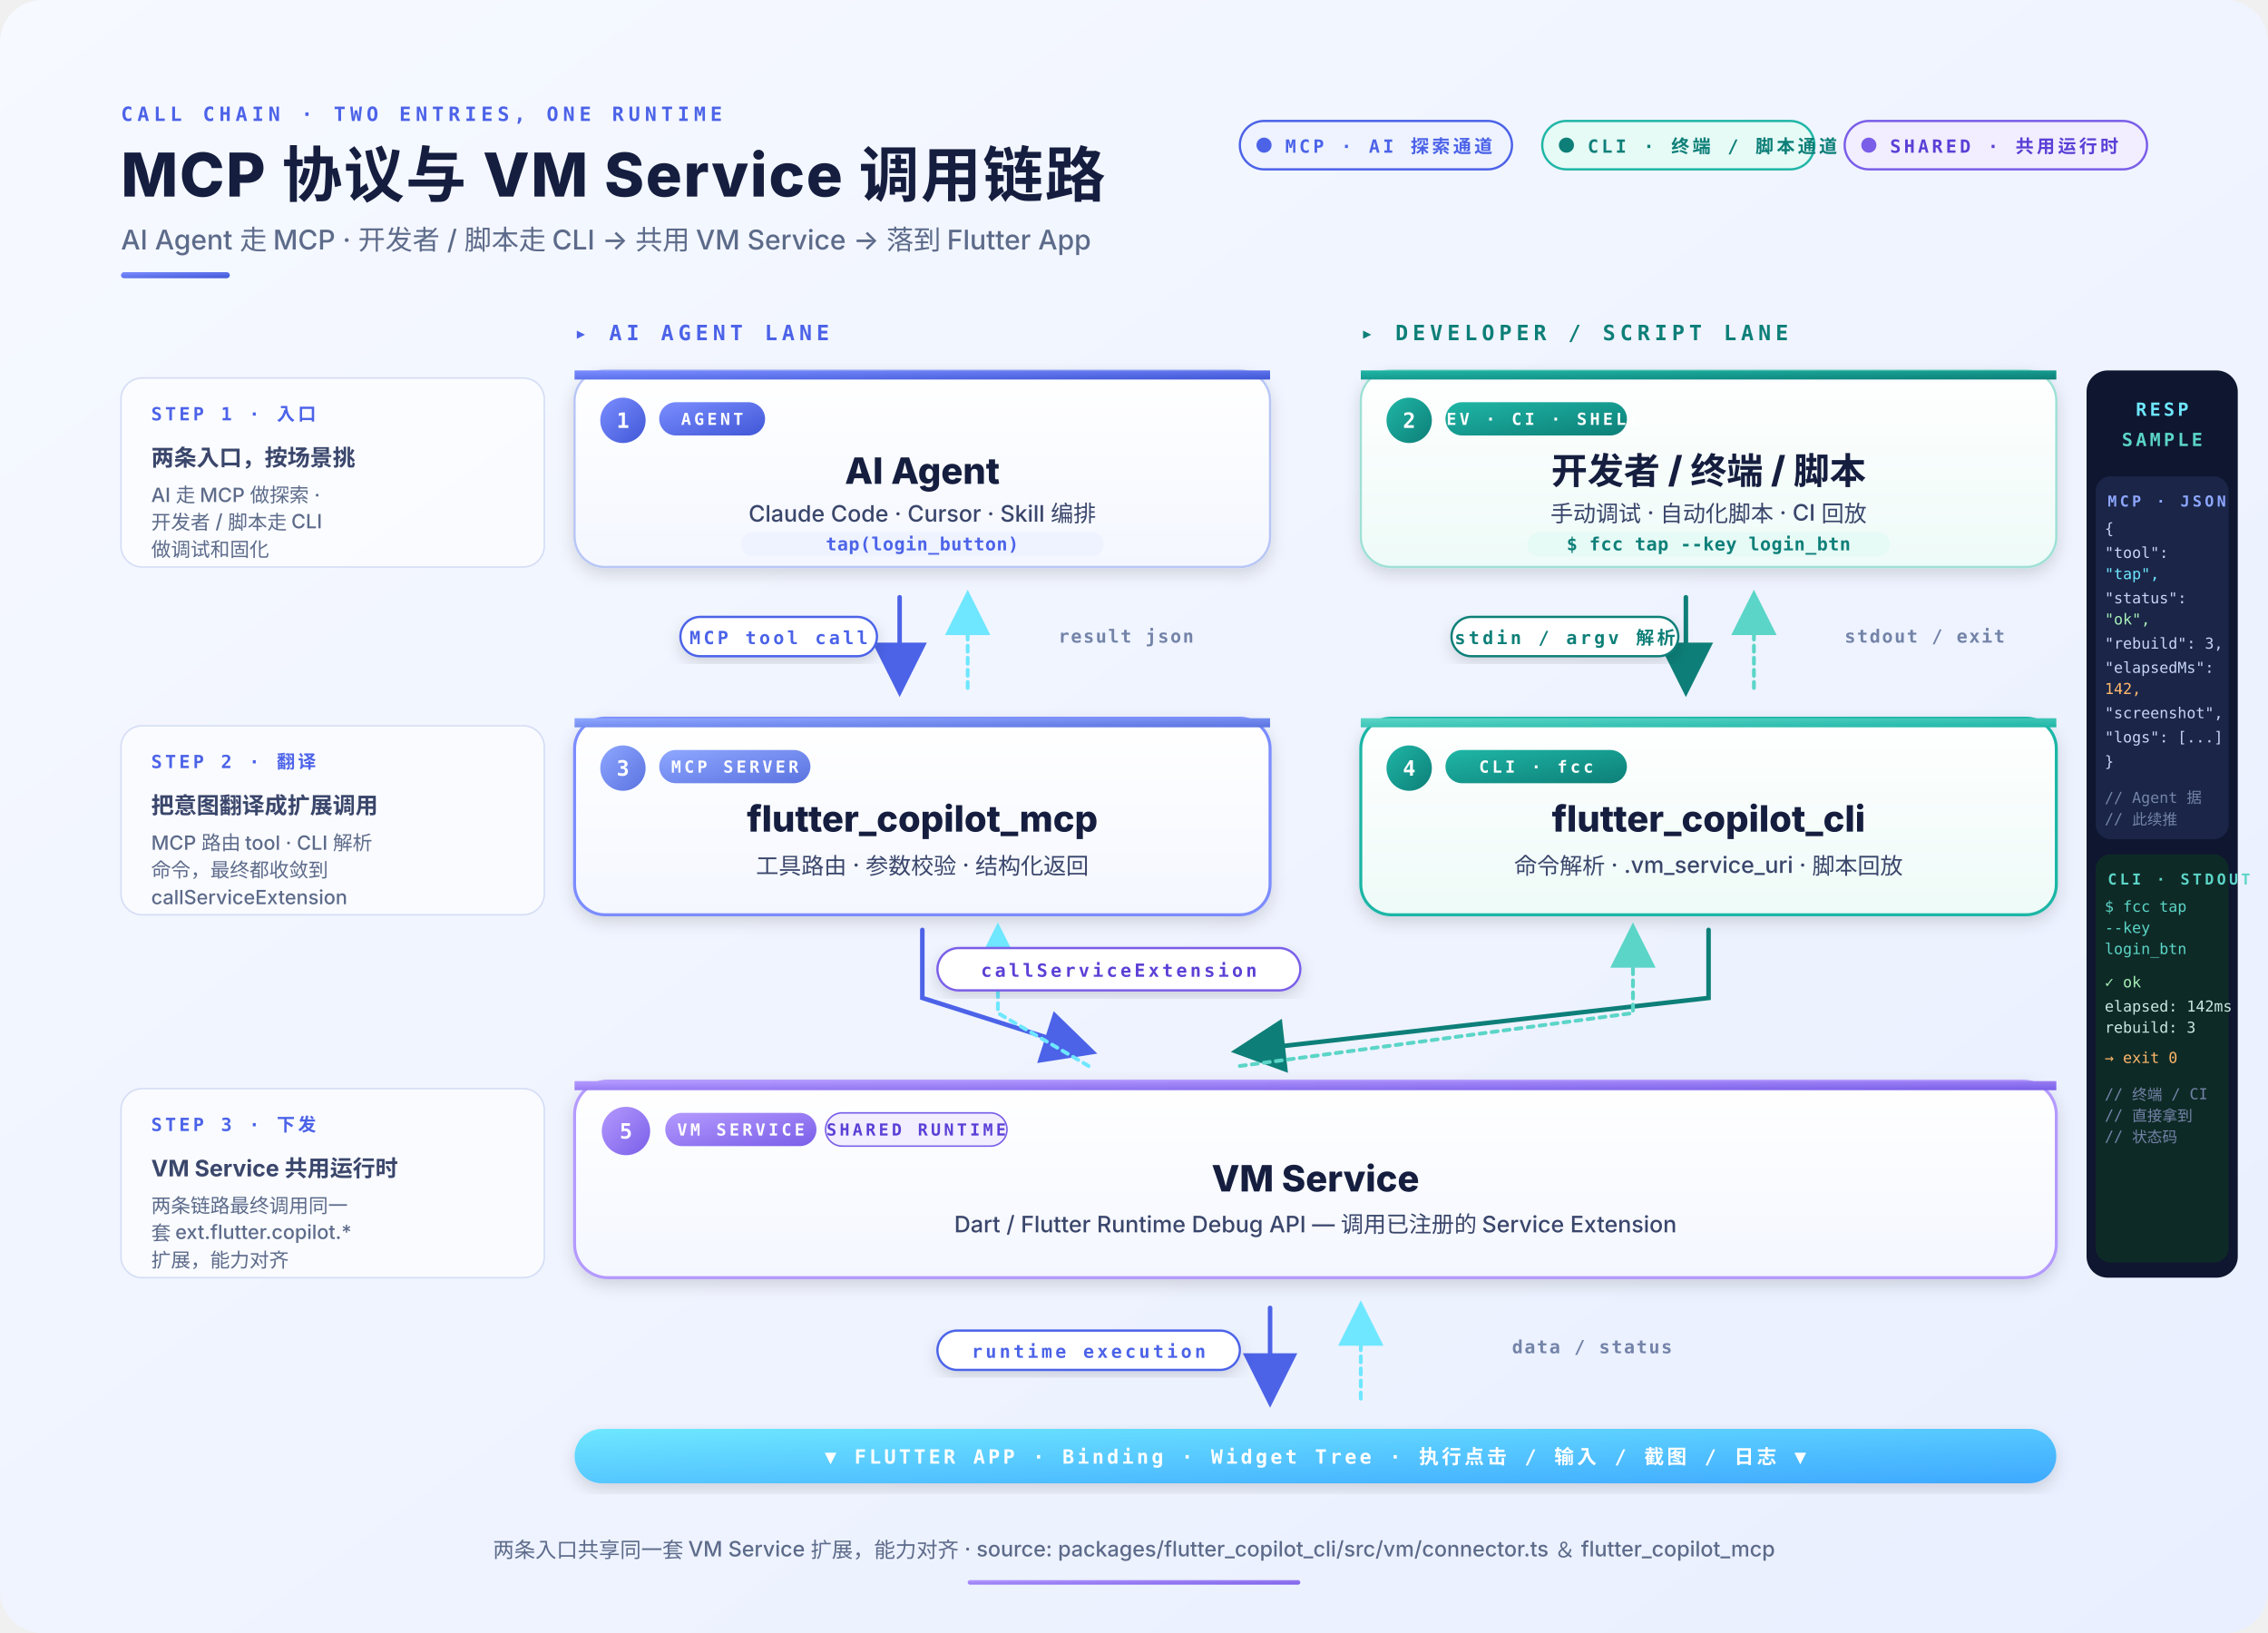
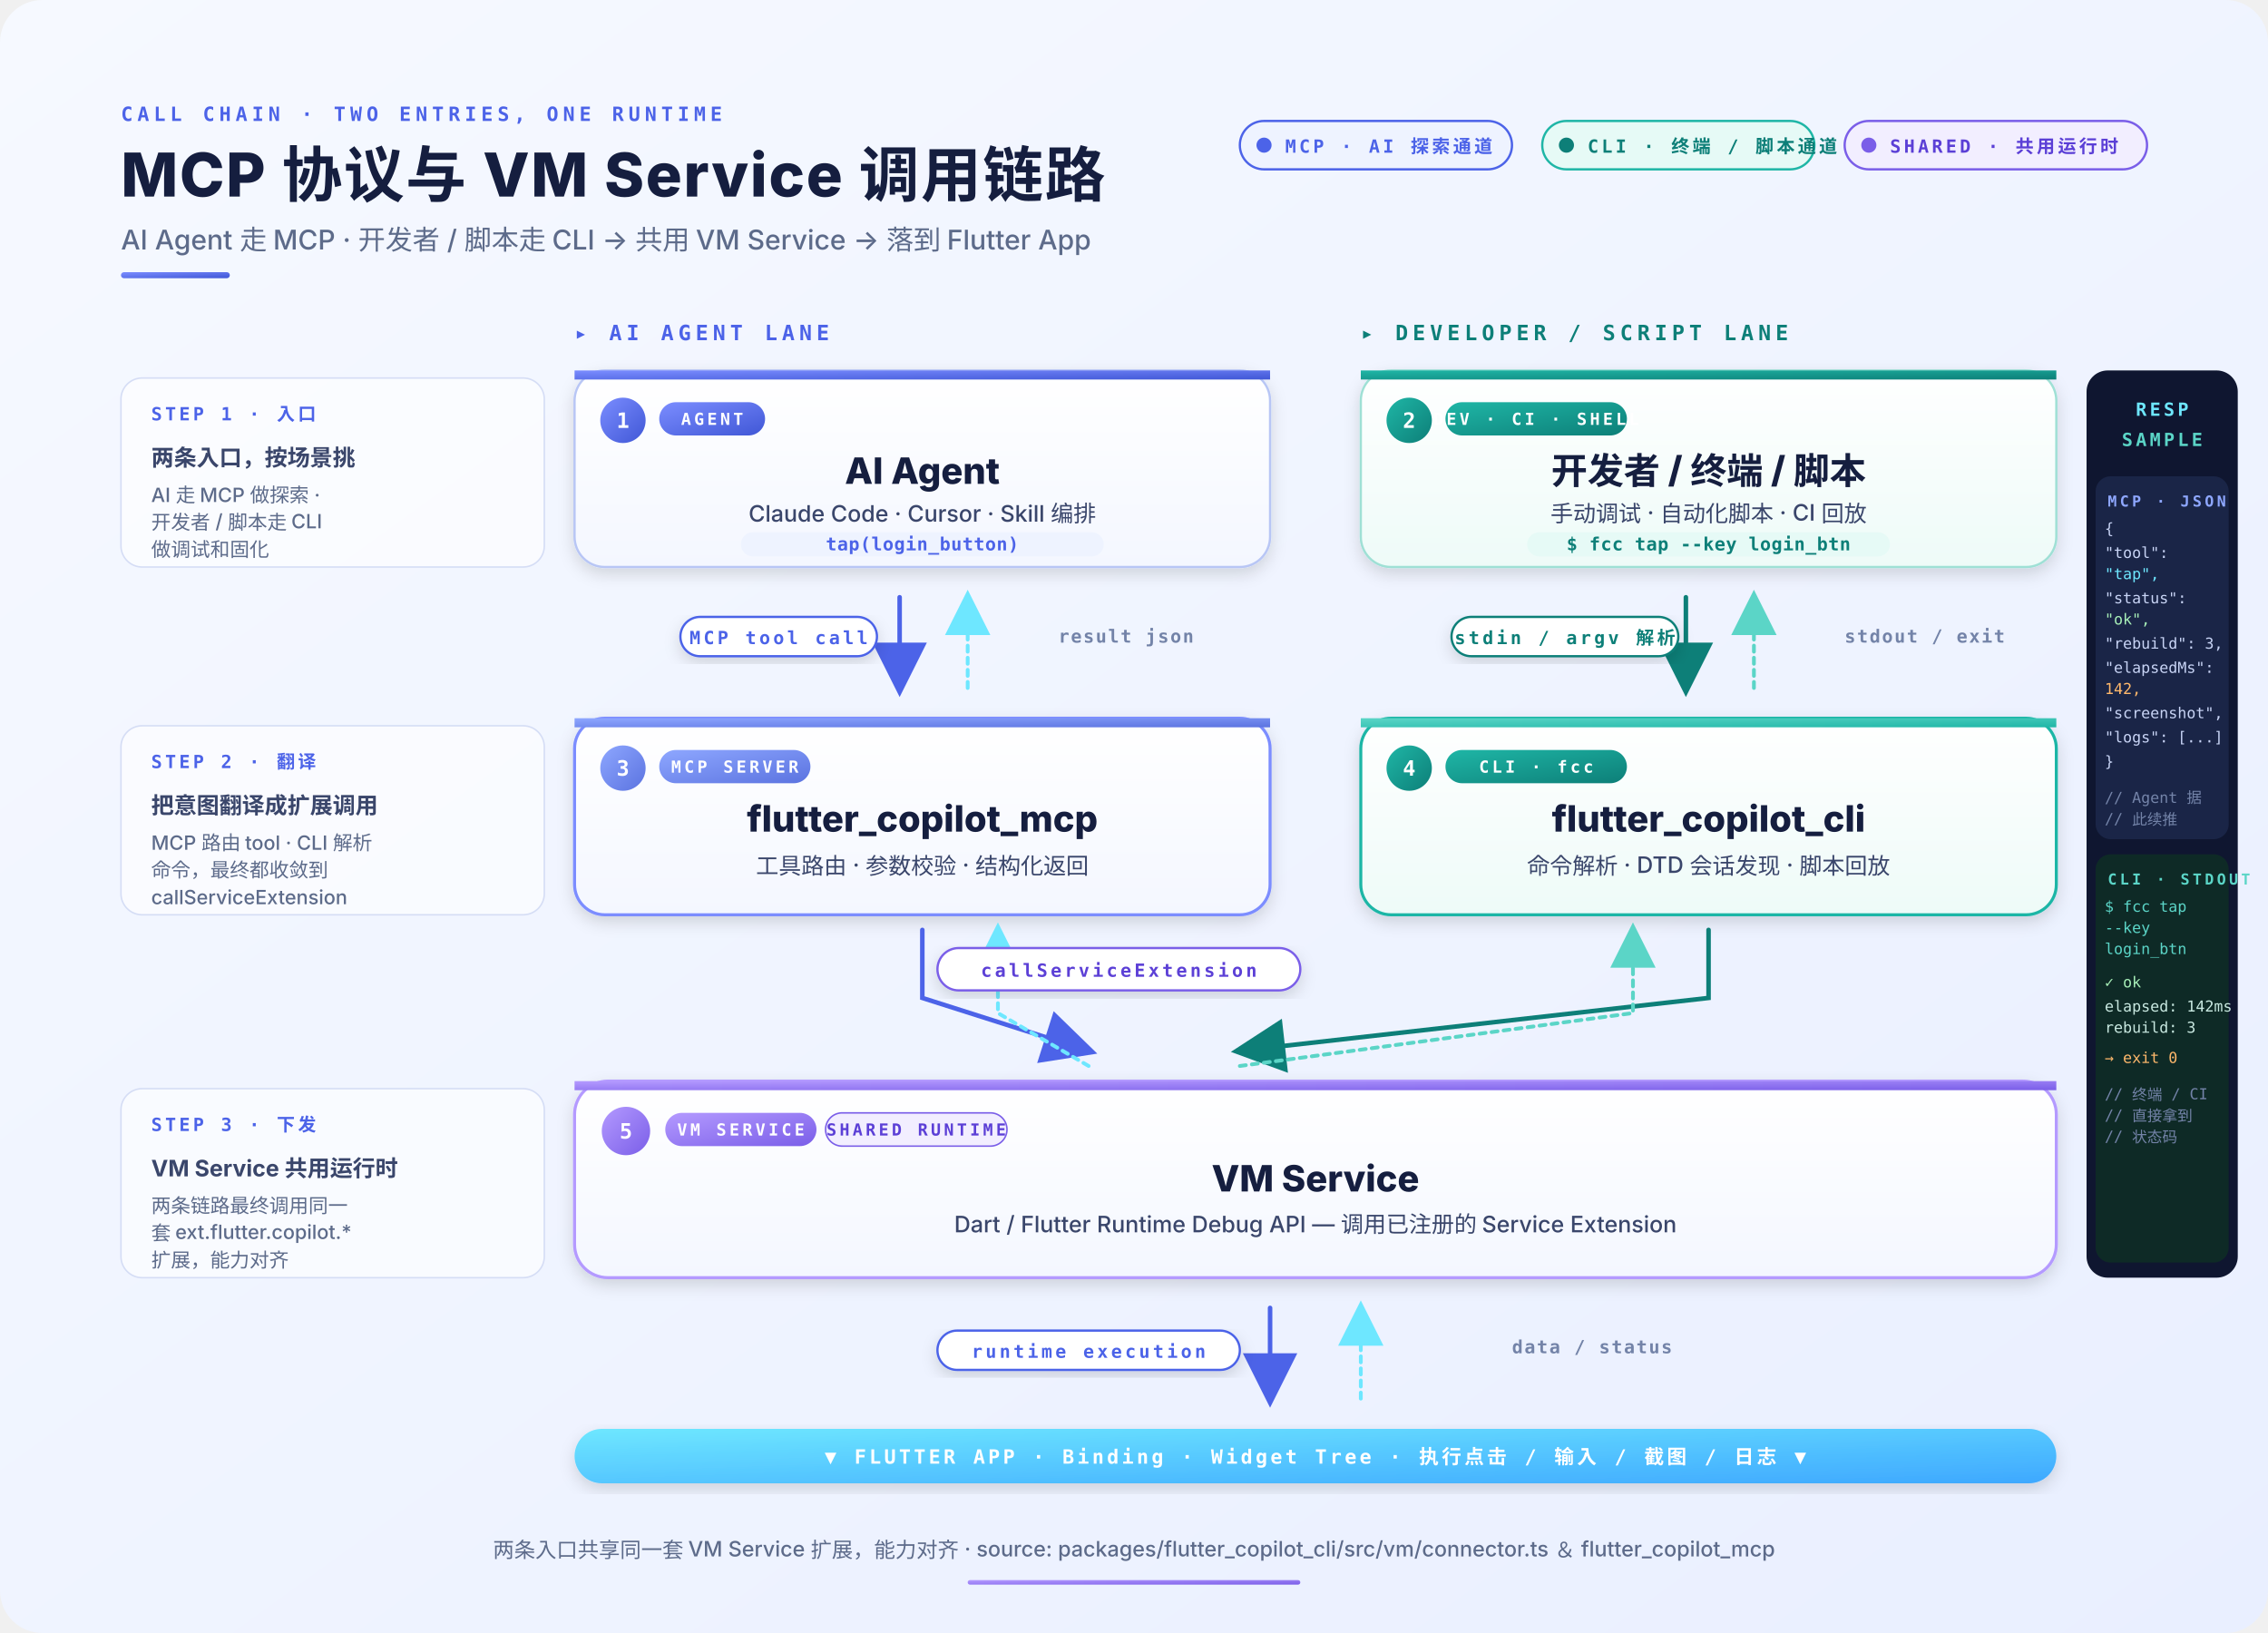
<svg xmlns="http://www.w3.org/2000/svg" width="1500" height="1080" viewBox="0 0 1500 1080">
  <defs>
    <linearGradient id="bg" x1="0" y1="0" x2="1" y2="1">
      <stop offset="0%" stop-color="#F6F9FF" />
      <stop offset="100%" stop-color="#E9EFFF" />
    </linearGradient>
    <linearGradient id="card" x1="0" y1="0" x2="0" y2="1">
      <stop offset="0%" stop-color="#FFFFFF" />
      <stop offset="100%" stop-color="#F4F7FF" />
    </linearGradient>
    <linearGradient id="cardCli" x1="0" y1="0" x2="0" y2="1">
      <stop offset="0%" stop-color="#FFFFFF" />
      <stop offset="100%" stop-color="#EEFBF8" />
    </linearGradient>
    <linearGradient id="accent" x1="0" y1="0" x2="1" y2="1">
      <stop offset="0%" stop-color="#7B8DFF" />
      <stop offset="100%" stop-color="#4057D6" />
    </linearGradient>
    <linearGradient id="cyan" x1="0" y1="0" x2="1" y2="1">
      <stop offset="0%" stop-color="#6EE7FF" />
      <stop offset="100%" stop-color="#3EA8FF" />
    </linearGradient>
    <linearGradient id="indigo" x1="0" y1="0" x2="1" y2="1">
      <stop offset="0%" stop-color="#8EA7FF" />
      <stop offset="100%" stop-color="#5B73E0" />
    </linearGradient>
    <linearGradient id="violet" x1="0" y1="0" x2="1" y2="1">
      <stop offset="0%" stop-color="#B49AFF" />
      <stop offset="100%" stop-color="#7A5EE8" />
    </linearGradient>
    <linearGradient id="teal" x1="0" y1="0" x2="1" y2="1">
      <stop offset="0%" stop-color="#1FB6A6" />
      <stop offset="100%" stop-color="#0D7F78" />
    </linearGradient>
    <linearGradient id="tealLight" x1="0" y1="0" x2="1" y2="1">
      <stop offset="0%" stop-color="#5BD5C7" />
      <stop offset="100%" stop-color="#1FB6A6" />
    </linearGradient>
    <filter id="softShadow" x="-20%" y="-20%" width="140%" height="140%">
      <feGaussianBlur in="SourceAlpha" stdDeviation="5" />
      <feOffset dx="0" dy="4" result="off" />
      <feComponentTransfer>
        <feFuncA type="linear" slope="0.14" />
      </feComponentTransfer>
      <feMerge>
        <feMergeNode />
        <feMergeNode in="SourceGraphic" />
      </feMerge>
    </filter>
    <marker id="arrowDown" markerWidth="12" markerHeight="12" refX="10" refY="6" orient="auto">
      <path d="M0,0 L12,6 L0,12 Z" fill="#4C63E8" />
    </marker>
    <marker id="arrowDownTeal" markerWidth="12" markerHeight="12" refX="10" refY="6" orient="auto">
      <path d="M0,0 L12,6 L0,12 Z" fill="#0D7F78" />
    </marker>
    <marker id="arrowUp" markerWidth="12" markerHeight="12" refX="10" refY="6" orient="auto">
      <path d="M0,0 L12,6 L0,12 Z" fill="#6EE7FF" />
    </marker>
    <marker id="arrowUpTeal" markerWidth="12" markerHeight="12" refX="10" refY="6" orient="auto">
      <path d="M0,0 L12,6 L0,12 Z" fill="#5BD5C7" />
    </marker>
    <style>
      .tag { font: 700 13px 'SF Mono',Menlo,monospace; fill: #4C63E8; letter-spacing: 3px; }
      .title { font: 800 40px -apple-system,BlinkMacSystemFont,'Segoe UI','PingFang SC',sans-serif; fill: #151E3F; letter-spacing: 1px; }
      .subtitle { font: 500 18px -apple-system,BlinkMacSystemFont,'Segoe UI','PingFang SC',sans-serif; fill: #5D6B8A; }
      .layerTag { font: 700 11px 'SF Mono',Menlo,monospace; fill: #FFFFFF; letter-spacing: 2px; }
      .stepNum { font: 900 14px 'SF Mono',Menlo,monospace; fill: #FFFFFF; letter-spacing: 1px; }
      .h { font: 800 24px -apple-system,BlinkMacSystemFont,'Segoe UI','PingFang SC',sans-serif; fill: #151E3F; }
      .hSub { font: 500 15px -apple-system,BlinkMacSystemFont,'Segoe UI','PingFang SC',sans-serif; fill: #3A466B; }
      .code { font: 600 14px 'SF Mono','JetBrains Mono',Menlo,monospace; fill: #4C63E8; letter-spacing: 0.3px; }
      .codeTeal { font: 600 14px 'SF Mono','JetBrains Mono',Menlo,monospace; fill: #0D7F78; letter-spacing: 0.3px; }
      .arrowLabel { font: 700 12px 'SF Mono',Menlo,monospace; fill: #4C63E8; letter-spacing: 2px; }
      .arrowLabelTeal { font: 700 12px 'SF Mono',Menlo,monospace; fill: #0D7F78; letter-spacing: 2px; }
      .returnLabel { font: 600 12px 'SF Mono',Menlo,monospace; fill: #7383A8; letter-spacing: 1px; }
      .laneTitle { font: 800 14px 'SF Mono',Menlo,monospace; letter-spacing: 3px; }
    </style>
  </defs>
  <rect width="1500" height="1080" rx="28" fill="url(#bg)" />
  <text x="80" y="80" class="tag">CALL CHAIN · TWO ENTRIES, ONE RUNTIME</text>
  <text x="80" y="130" class="title">MCP 协议与 VM Service 调用链路</text>
  <text x="80" y="165" class="subtitle">AI Agent 走 MCP  ·  开发者 / 脚本走 CLI  →  共用 VM Service  →  落到 Flutter App</text>
  <rect x="80" y="180" width="72" height="4" rx="2" fill="url(#accent)" />
  <g transform="translate(820, 80)">
    <rect width="180" height="32" rx="16" fill="#EEF3FF" stroke="#4C63E8" stroke-width="1.5" />
    <circle cx="16" cy="16" r="5" fill="#4C63E8" />
    <text x="30" y="21" class="arrowLabel">MCP · AI 探索通道</text>
  </g>
  <g transform="translate(1020, 80)">
    <rect width="180" height="32" rx="16" fill="#E6FAF6" stroke="#1FB6A6" stroke-width="1.5" />
    <circle cx="16" cy="16" r="5" fill="#0D7F78" />
    <text x="30" y="21" class="arrowLabelTeal">CLI · 终端 / 脚本通道</text>
  </g>
  <g transform="translate(1220, 80)">
    <rect width="200" height="32" rx="16" fill="#F2EEFF" stroke="#7A5EE8" stroke-width="1.5" />
    <circle cx="16" cy="16" r="5" fill="#7A5EE8" />
    <text x="30" y="21" class="arrowLabel" style="fill:#5B3FD6">SHARED · 共用运行时</text>
  </g>
  <text x="380" y="225" class="laneTitle" style="fill:#4C63E8">▸ AI AGENT LANE</text>
  <text x="900" y="225" class="laneTitle" style="fill:#0D7F78">▸ DEVELOPER / SCRIPT LANE</text>
  <g filter="url(#softShadow)">
    <rect x="380" y="245" width="460" height="130" rx="20" fill="url(#card)" stroke="#B8C6F5" stroke-width="1.5" />
  </g>
  <rect x="380" y="245" width="460" height="6" fill="url(#accent)" />
  <circle cx="412" cy="278" r="15" fill="url(#accent)" />
  <text x="412" y="283" class="stepNum" text-anchor="middle">1</text>
  <rect x="436" y="266" width="70" height="22" rx="11" fill="url(#accent)" />
  <text x="471" y="281" class="layerTag" text-anchor="middle">AGENT</text>
  <text x="610" y="320" class="h" text-anchor="middle">AI Agent</text>
  <text x="610" y="345" class="hSub" text-anchor="middle">Claude Code  ·  Cursor  ·  Skill 编排</text>
  <g transform="translate(490, 352)">
    <rect width="240" height="16" rx="8" fill="#EEF3FF" />
    <text x="120" y="12" class="code" style="font-size:12px" text-anchor="middle">tap(login_button)</text>
  </g>
  <g filter="url(#softShadow)">
    <rect x="900" y="245" width="460" height="130" rx="20" fill="url(#cardCli)" stroke="#9FE0D5" stroke-width="1.5" />
  </g>
  <rect x="900" y="245" width="460" height="6" fill="url(#teal)" />
  <circle cx="932" cy="278" r="15" fill="url(#teal)" />
  <text x="932" y="283" class="stepNum" text-anchor="middle">2</text>
  <rect x="956" y="266" width="120" height="22" rx="11" fill="url(#teal)" />
  <text x="1016" y="281" class="layerTag" text-anchor="middle">DEV  ·  CI  ·  SHELL</text>
  <text x="1130" y="320" class="h" text-anchor="middle">开发者 / 终端 / 脚本</text>
  <text x="1130" y="345" class="hSub" text-anchor="middle">手动调试  ·  自动化脚本  ·  CI 回放</text>
  <g transform="translate(1010, 352)">
    <rect width="240" height="16" rx="8" fill="#E6FAF6" />
    <text x="120" y="12" class="codeTeal" style="font-size:12px" text-anchor="middle">$ fcc tap --key login_btn</text>
  </g>
  <g>
    <line x1="595" y1="395" x2="595" y2="455" stroke="#4C63E8" stroke-width="3" stroke-linecap="round" marker-end="url(#arrowDown)" />
    <line x1="640" y1="455" x2="640" y2="395" stroke="#6EE7FF" stroke-width="2.5" stroke-linecap="round" stroke-dasharray="4 4" marker-end="url(#arrowUp)" />
  </g>
  <g transform="translate(450, 408)" filter="url(#softShadow)">
    <rect width="130" height="26" rx="13" fill="#FFFFFF" stroke="#4C63E8" stroke-width="1.5" />
    <text x="65" y="18" class="arrowLabel" text-anchor="middle">MCP tool call</text>
  </g>
  <text x="700" y="425" class="returnLabel">result json</text>
  <g>
    <line x1="1115" y1="395" x2="1115" y2="455" stroke="#0D7F78" stroke-width="3" stroke-linecap="round" marker-end="url(#arrowDownTeal)" />
    <line x1="1160" y1="455" x2="1160" y2="395" stroke="#5BD5C7" stroke-width="2.5" stroke-linecap="round" stroke-dasharray="4 4" marker-end="url(#arrowUpTeal)" />
  </g>
  <g transform="translate(960, 408)" filter="url(#softShadow)">
    <rect width="150" height="26" rx="13" fill="#FFFFFF" stroke="#0D7F78" stroke-width="1.5" />
    <text x="75" y="18" class="arrowLabelTeal" text-anchor="middle">stdin / argv 解析</text>
  </g>
  <text x="1220" y="425" class="returnLabel">stdout / exit</text>
  <g filter="url(#softShadow)">
    <rect x="380" y="475" width="460" height="130" rx="20" fill="url(#card)" stroke="#7B8DFF" stroke-width="2" />
  </g>
  <rect x="380" y="475" width="460" height="6" fill="url(#indigo)" />
  <circle cx="412" cy="508" r="15" fill="url(#indigo)" />
  <text x="412" y="513" class="stepNum" text-anchor="middle">3</text>
  <rect x="436" y="496" width="100" height="22" rx="11" fill="url(#indigo)" />
  <text x="486" y="511" class="layerTag" text-anchor="middle">MCP SERVER</text>
  <text x="610" y="550" class="h" text-anchor="middle">flutter_copilot_mcp</text>
  <text x="610" y="578" class="hSub" text-anchor="middle">工具路由  ·  参数校验  ·  结构化返回</text>
  <g filter="url(#softShadow)">
    <rect x="900" y="475" width="460" height="130" rx="20" fill="url(#cardCli)" stroke="#1FB6A6" stroke-width="2" />
  </g>
  <rect x="900" y="475" width="460" height="6" fill="url(#tealLight)" />
  <circle cx="932" cy="508" r="15" fill="url(#teal)" />
  <text x="932" y="513" class="stepNum" text-anchor="middle">4</text>
  <rect x="956" y="496" width="120" height="22" rx="11" fill="url(#teal)" />
  <text x="1016" y="511" class="layerTag" text-anchor="middle">CLI  ·  fcc</text>
  <text x="1130" y="550" class="h" text-anchor="middle">flutter_copilot_cli</text>
-   <text x="1130" y="578" class="hSub" text-anchor="middle">命令解析  ·  .vm_service_uri  ·  脚本回放</text>
+   <text x="1130" y="578" class="hSub" text-anchor="middle">命令解析  ·  DTD 会话发现  ·  脚本回放</text>
  <g>
    <path d="M 610 615 L 610 660 L 720 695" stroke="#4C63E8" stroke-width="3" fill="none" stroke-linecap="round" marker-end="url(#arrowDown)" />
    <path d="M 720 705 L 660 670 L 660 615" stroke="#6EE7FF" stroke-width="2.5" stroke-linecap="round" stroke-dasharray="4 4" fill="none" marker-end="url(#arrowUp)" />
    <path d="M 1130 615 L 1130 660 L 820 695" stroke="#0D7F78" stroke-width="3" fill="none" stroke-linecap="round" marker-end="url(#arrowDownTeal)" />
    <path d="M 820 705 L 1080 670 L 1080 615" stroke="#5BD5C7" stroke-width="2.5" stroke-linecap="round" stroke-dasharray="4 4" fill="none" marker-end="url(#arrowUpTeal)" />
  </g>
  <g transform="translate(620, 627)" filter="url(#softShadow)">
    <rect width="240" height="28" rx="14" fill="#FFFFFF" stroke="#7A5EE8" stroke-width="1.5" />
    <text x="120" y="19" class="arrowLabel" style="fill:#5B3FD6" text-anchor="middle">callServiceExtension</text>
  </g>
  <g filter="url(#softShadow)">
    <rect x="380" y="715" width="980" height="130" rx="22" fill="url(#card)" stroke="#B49AFF" stroke-width="2" />
  </g>
  <rect x="380" y="715" width="980" height="6" fill="url(#violet)" />
  <circle cx="414" cy="748" r="16" fill="url(#violet)" />
  <text x="414" y="753" class="stepNum" text-anchor="middle">5</text>
  <rect x="440" y="736" width="100" height="22" rx="11" fill="url(#violet)" />
  <text x="490" y="751" class="layerTag" text-anchor="middle">VM SERVICE</text>
  <rect x="546" y="736" width="120" height="22" rx="11" fill="#F2EEFF" stroke="#7A5EE8" stroke-width="1" />
  <text x="606" y="751" class="layerTag" style="fill:#5B3FD6" text-anchor="middle">SHARED RUNTIME</text>
  <text x="870" y="788" class="h" text-anchor="middle">VM Service</text>
  <text x="870" y="815" class="hSub" text-anchor="middle">Dart / Flutter Runtime Debug API  —  调用已注册的 Service Extension</text>
  <g>
    <line x1="840" y1="865" x2="840" y2="925" stroke="#4C63E8" stroke-width="3" stroke-linecap="round" marker-end="url(#arrowDown)" />
    <line x1="900" y1="925" x2="900" y2="865" stroke="#6EE7FF" stroke-width="2.5" stroke-linecap="round" stroke-dasharray="4 4" marker-end="url(#arrowUp)" />
  </g>
  <g transform="translate(620, 880)" filter="url(#softShadow)">
    <rect width="200" height="26" rx="13" fill="#FFFFFF" stroke="#4C63E8" stroke-width="1.5" />
    <text x="100" y="18" class="arrowLabel" text-anchor="middle">runtime execution</text>
  </g>
  <text x="1000" y="895" class="returnLabel">data / status</text>
  <g filter="url(#softShadow)">
    <rect x="380" y="945" width="980" height="36" rx="18" fill="url(#cyan)" />
  </g>
  <text x="870" y="968" class="layerTag" style="font-size:13px" text-anchor="middle">▼  FLUTTER APP  ·  Binding · Widget Tree · 执行点击 / 输入 / 截图 / 日志  ▼</text>
  <g transform="translate(80, 250)">
    <rect x="0" y="0" width="280" height="125" rx="14" fill="#FFFFFF" fill-opacity="0.6" stroke="#D5DDF5" stroke-width="1" />
    <text x="20" y="28" class="arrowLabel">STEP 1  ·  入口</text>
    <text x="20" y="58" class="hSub" style="font-weight:700">两条入口，按场景挑</text>
    <text x="20" y="82" class="hSub" style="font-size:13px; fill:#5D6B8A">AI 走 MCP 做探索 ·</text>
    <text x="20" y="100" class="hSub" style="font-size:13px; fill:#5D6B8A">开发者 / 脚本走 CLI</text>
    <text x="20" y="118" class="hSub" style="font-size:13px; fill:#5D6B8A">做调试和固化</text>
  </g>
  <g transform="translate(80, 480)">
    <rect x="0" y="0" width="280" height="125" rx="14" fill="#FFFFFF" fill-opacity="0.6" stroke="#D5DDF5" stroke-width="1" />
    <text x="20" y="28" class="arrowLabel">STEP 2  ·  翻译</text>
    <text x="20" y="58" class="hSub" style="font-weight:700">把意图翻译成扩展调用</text>
    <text x="20" y="82" class="hSub" style="font-size:13px; fill:#5D6B8A">MCP 路由 tool · CLI 解析</text>
    <text x="20" y="100" class="hSub" style="font-size:13px; fill:#5D6B8A">命令，最终都收敛到</text>
    <text x="20" y="118" class="hSub" style="font-size:13px; fill:#5D6B8A">callServiceExtension</text>
  </g>
  <g transform="translate(80, 720)">
    <rect x="0" y="0" width="280" height="125" rx="14" fill="#FFFFFF" fill-opacity="0.6" stroke="#D5DDF5" stroke-width="1" />
    <text x="20" y="28" class="arrowLabel">STEP 3  ·  下发</text>
    <text x="20" y="58" class="hSub" style="font-weight:700">VM Service 共用运行时</text>
    <text x="20" y="82" class="hSub" style="font-size:13px; fill:#5D6B8A">两条链路最终调用同一</text>
    <text x="20" y="100" class="hSub" style="font-size:13px; fill:#5D6B8A">套 ext.flutter.copilot.*</text>
    <text x="20" y="118" class="hSub" style="font-size:13px; fill:#5D6B8A">扩展，能力对齐</text>
  </g>
  <g transform="translate(1380, 245)">
    <rect x="0" y="0" width="100" height="600" rx="14" fill="#0F1630" />
    <text x="50" y="30" class="arrowLabel" style="fill:#6EE7FF" text-anchor="middle">RESP</text>
    <text x="50" y="50" class="arrowLabelTeal" style="fill:#5BD5C7" text-anchor="middle">SAMPLE</text>
    <rect x="6" y="70" width="88" height="240" rx="10" fill="#1A2547" />
    <text x="14" y="90" class="arrowLabel" style="fill:#8EA7FF; font-size:10px">MCP · JSON</text>
    <g transform="translate(12, 108)" fill="#C8D4F5" style="font: 500 10px 'SF Mono',Menlo,monospace">
      <text y="0">{</text>
      <text y="16">  "tool":</text>
      <text y="30" style="fill:#6EE7FF">    "tap",</text>
      <text y="46">  "status":</text>
      <text y="60" style="fill:#A8F0B8">    "ok",</text>
      <text y="76">  "rebuild": 3,</text>
      <text y="92">  "elapsedMs":</text>
      <text y="106" style="fill:#FFB86B">    142,</text>
      <text y="122">  "screenshot",</text>
      <text y="138">  "logs": [...]</text>
      <text y="154">}</text>
      <text y="178" style="fill:#7383A8">// Agent 据</text>
      <text y="192" style="fill:#7383A8">// 此续推</text>
    </g>
    <rect x="6" y="320" width="88" height="270" rx="10" fill="#0E2A26" />
    <text x="14" y="340" class="arrowLabelTeal" style="fill:#5BD5C7; font-size:10px">CLI · STDOUT</text>
    <g transform="translate(12, 358)" fill="#C8E8E0" style="font: 500 10px 'SF Mono',Menlo,monospace">
      <text y="0" style="fill:#5BD5C7">$ fcc tap</text>
      <text y="14" style="fill:#5BD5C7">  --key</text>
      <text y="28" style="fill:#5BD5C7">  login_btn</text>
      <text y="50" style="fill:#A8F0B8">✓ ok</text>
      <text y="66">elapsed: 142ms</text>
      <text y="80">rebuild: 3</text>
      <text y="100" style="fill:#FFB86B">→ exit 0</text>
      <text y="124" style="fill:#7383A8">// 终端 / CI</text>
      <text y="138" style="fill:#7383A8">// 直接拿到</text>
      <text y="152" style="fill:#7383A8">// 状态码</text>
    </g>
  </g>
  <text x="750" y="1030" class="hSub" style="fill:#5D6B8A; font-size:14px" text-anchor="middle">两条入口共享同一套 VM Service 扩展，能力对齐  ·  source: packages/flutter_copilot_cli/src/vm/connector.ts ＆ flutter_copilot_mcp</text>
  <rect x="640" y="1045" width="220" height="3" rx="1.5" fill="url(#violet)" />
</svg>
